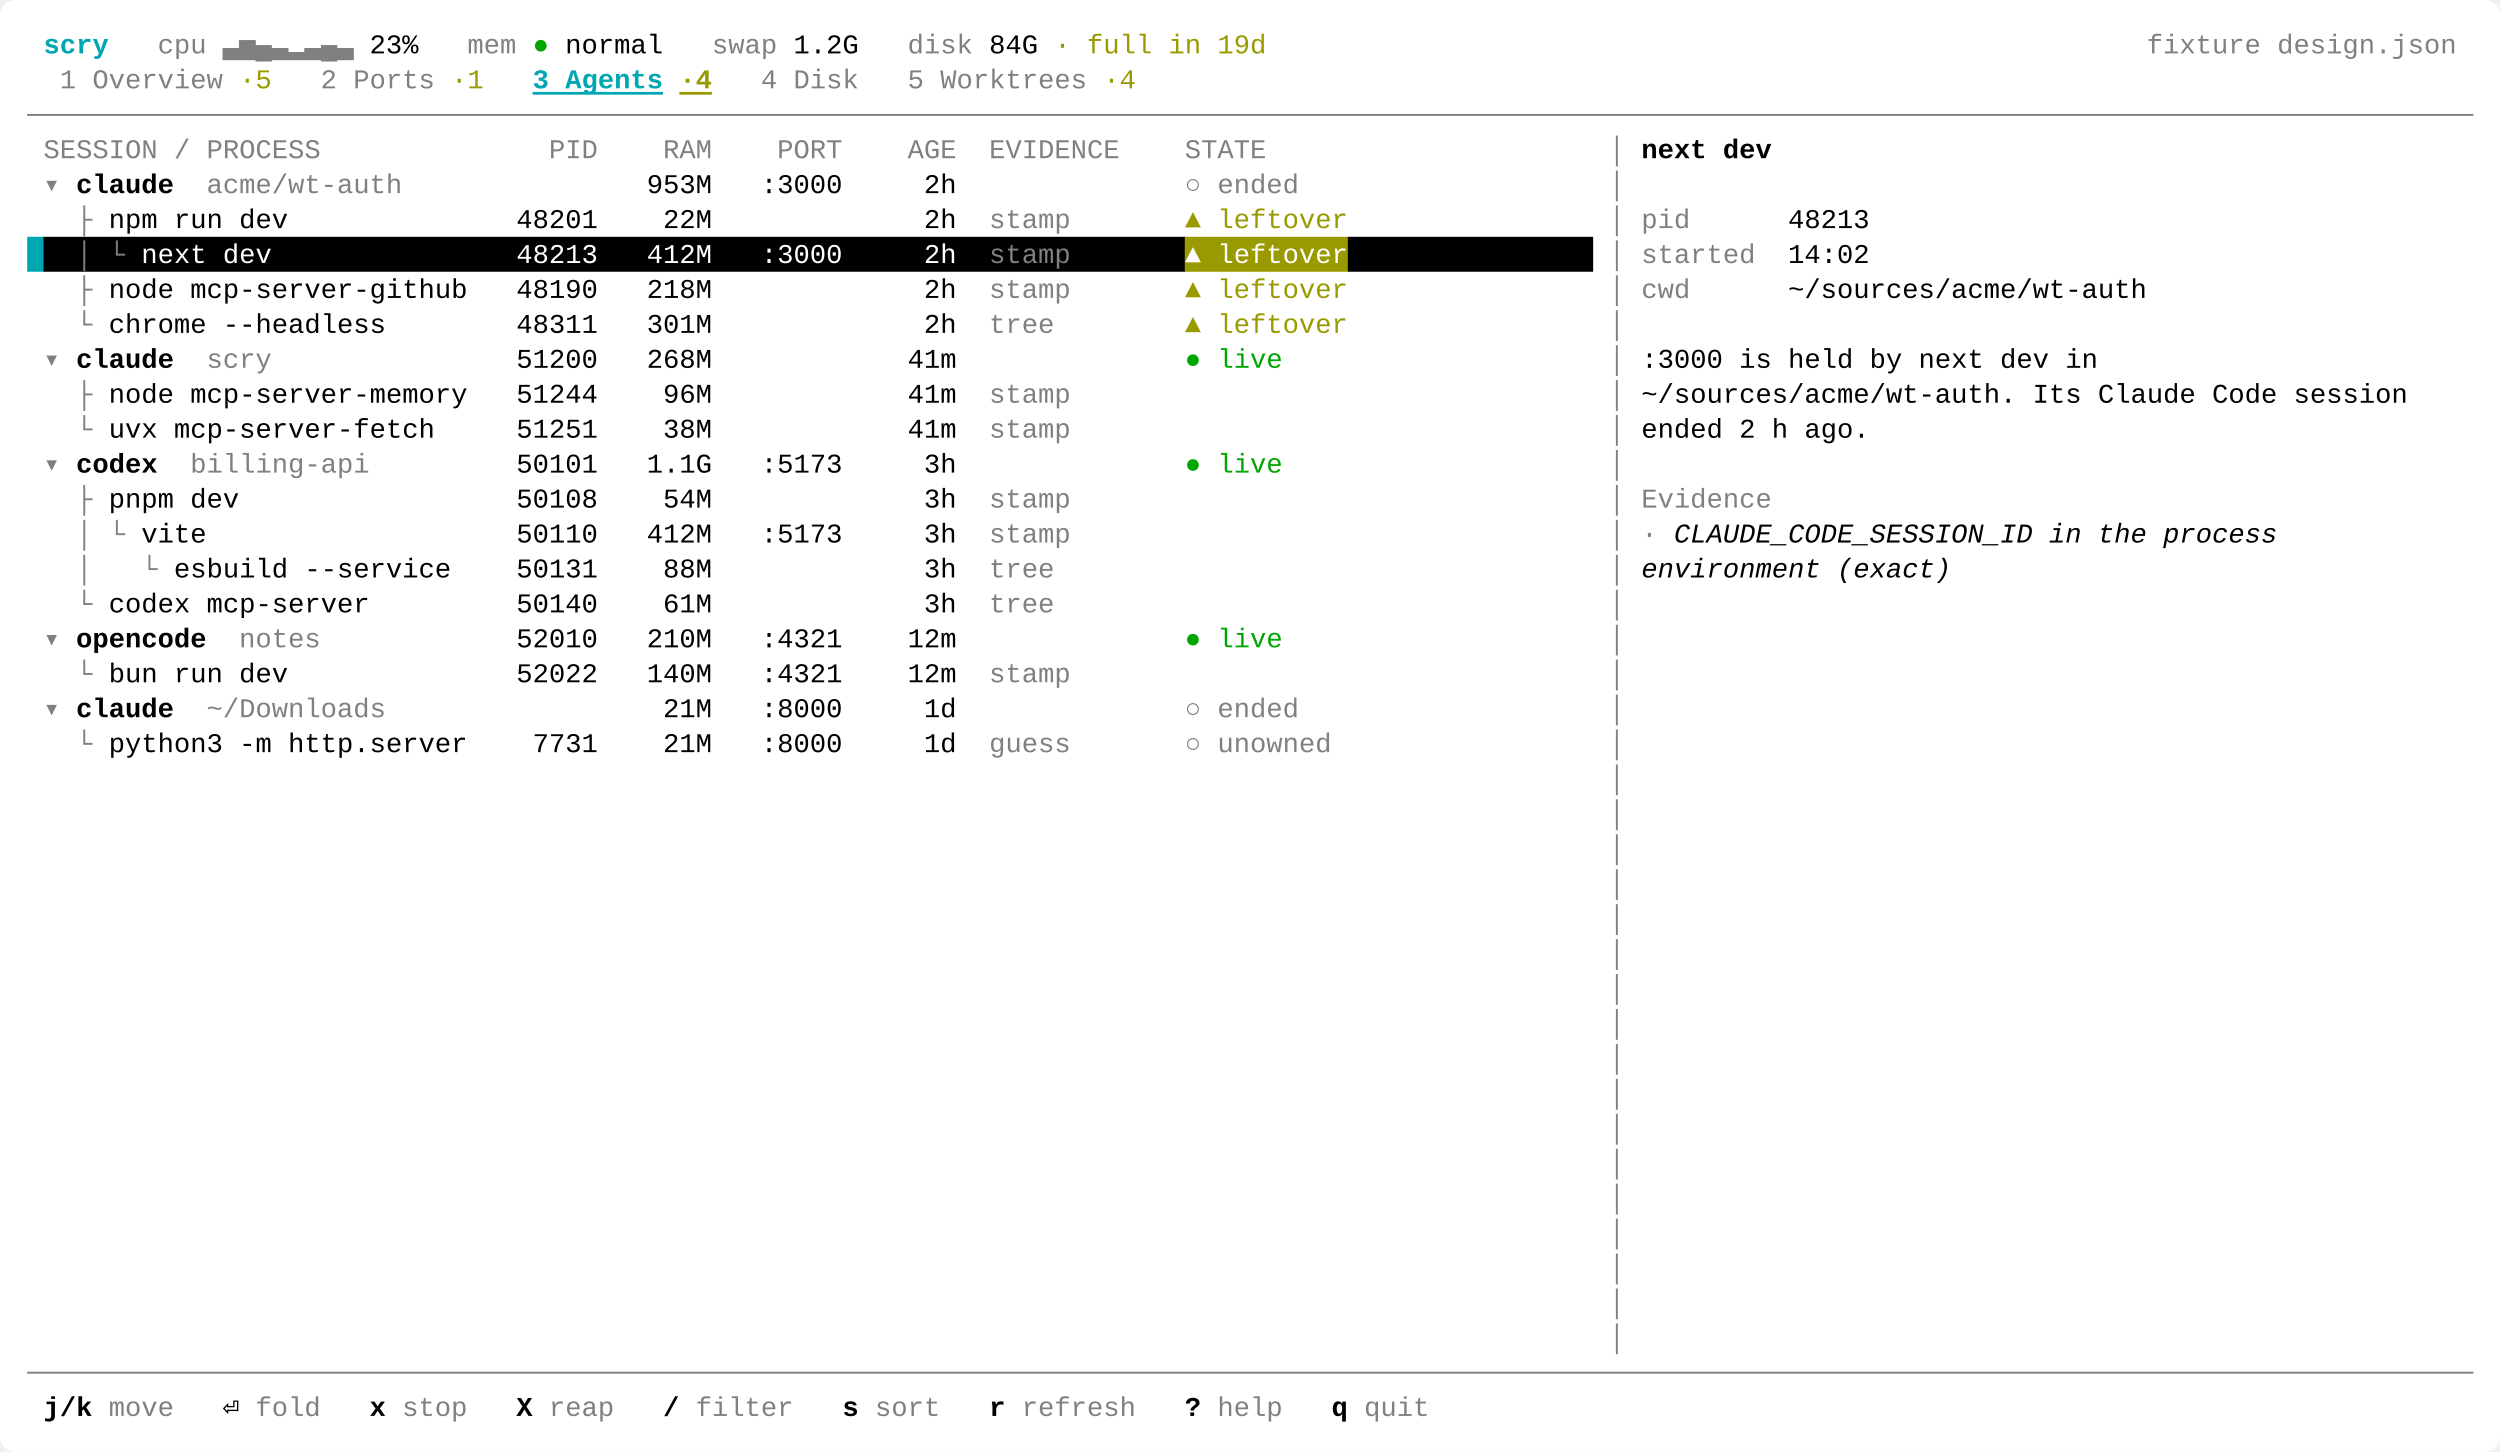
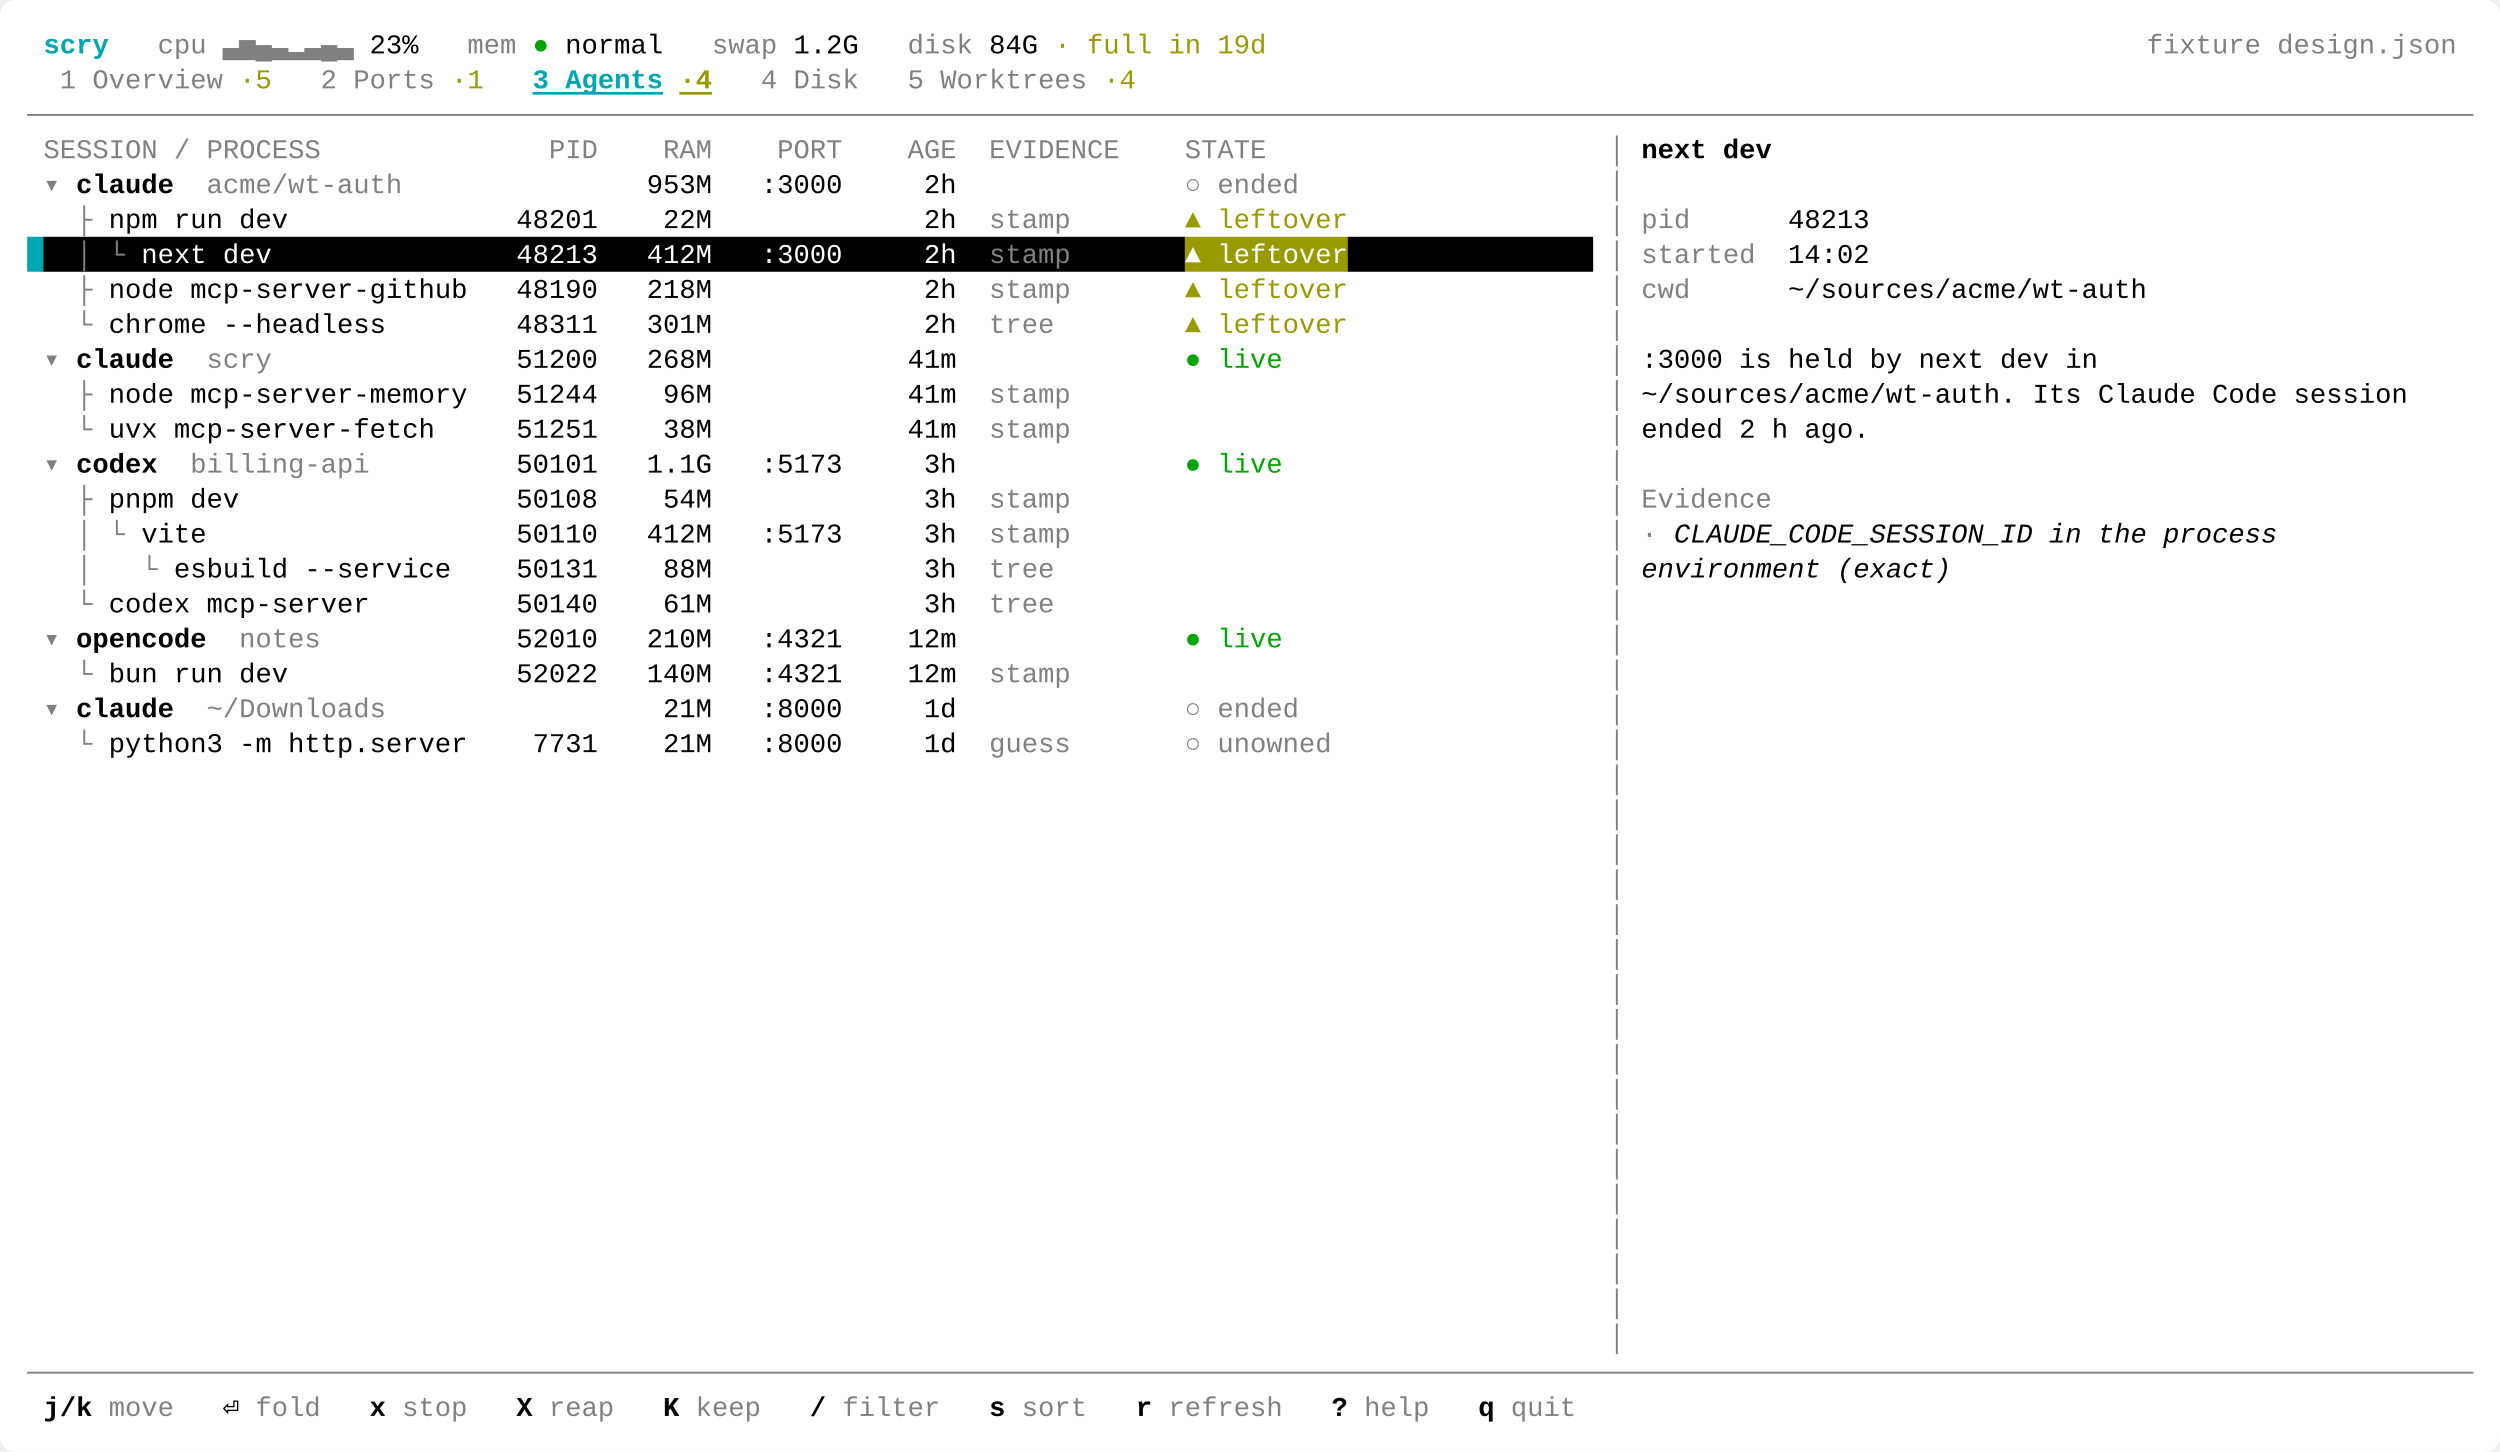
<svg xmlns="http://www.w3.org/2000/svg" width="1288" height="748" viewBox="0 0 1288 748">
  <style>text{font-family:ui-monospace,SFMono-Regular,"SF Mono",Menlo,Consolas,"Liberation Mono","DejaVu Sans Mono",monospace;font-size:14px;white-space:pre}</style>
  <rect width="1288" height="748" rx="8" fill="#ffffff" />
  <g transform="translate(14 14)">
    <text x="8.4" y="13.5" fill="#00a6b2" textLength="33.6" lengthAdjust="spacingAndGlyphs" xml:space="preserve" font-weight="700">scry</text>
    <text x="67.2" y="13.5" fill="#808080" textLength="100.8" lengthAdjust="spacingAndGlyphs" xml:space="preserve">cpu ▃▅▄▃▂▃▄▃</text>
    <text x="176.4" y="13.5" fill="#000000" textLength="25.2" lengthAdjust="spacingAndGlyphs" xml:space="preserve">23%</text>
    <text x="226.8" y="13.5" fill="#808080" textLength="25.2" lengthAdjust="spacingAndGlyphs" xml:space="preserve">mem</text>
    <text x="260.4" y="13.5" fill="#00a600" textLength="8.4" lengthAdjust="spacingAndGlyphs" xml:space="preserve">●</text>
    <text x="277.2" y="13.5" fill="#000000" textLength="50.4" lengthAdjust="spacingAndGlyphs" xml:space="preserve">normal</text>
    <text x="352.8" y="13.5" fill="#808080" textLength="33.6" lengthAdjust="spacingAndGlyphs" xml:space="preserve">swap</text>
    <text x="394.8" y="13.5" fill="#000000" textLength="33.6" lengthAdjust="spacingAndGlyphs" xml:space="preserve">1.2G</text>
    <text x="453.6" y="13.5" fill="#808080" textLength="33.6" lengthAdjust="spacingAndGlyphs" xml:space="preserve">disk</text>
    <text x="495.6" y="13.5" fill="#000000" textLength="25.2" lengthAdjust="spacingAndGlyphs" xml:space="preserve">84G</text>
    <text x="529.2" y="13.5" fill="#999900" textLength="109.2" lengthAdjust="spacingAndGlyphs" xml:space="preserve">· full in 19d</text>
    <text x="1092.0" y="13.5" fill="#808080" textLength="159.6" lengthAdjust="spacingAndGlyphs" xml:space="preserve">fixture design.json</text>
    <text x="16.8" y="31.5" fill="#808080" textLength="84.0" lengthAdjust="spacingAndGlyphs" xml:space="preserve">1 Overview</text>
    <text x="109.2" y="31.5" fill="#999900" textLength="16.8" lengthAdjust="spacingAndGlyphs" xml:space="preserve">·5</text>
    <text x="151.2" y="31.5" fill="#808080" textLength="58.8" lengthAdjust="spacingAndGlyphs" xml:space="preserve">2 Ports</text>
    <text x="218.4" y="31.5" fill="#999900" textLength="16.8" lengthAdjust="spacingAndGlyphs" xml:space="preserve">·1</text>
    <text x="260.4" y="31.5" fill="#00a6b2" textLength="67.2" lengthAdjust="spacingAndGlyphs" xml:space="preserve" font-weight="700" text-decoration="underline">3 Agents</text>
    <text x="336.0" y="31.5" fill="#999900" textLength="16.8" lengthAdjust="spacingAndGlyphs" xml:space="preserve" font-weight="700" text-decoration="underline">·4</text>
    <text x="378.0" y="31.5" fill="#808080" textLength="50.4" lengthAdjust="spacingAndGlyphs" xml:space="preserve">4 Disk</text>
    <text x="453.6" y="31.5" fill="#808080" textLength="92.4" lengthAdjust="spacingAndGlyphs" xml:space="preserve">5 Worktrees</text>
    <text x="554.4" y="31.5" fill="#999900" textLength="16.8" lengthAdjust="spacingAndGlyphs" xml:space="preserve">·4</text>
    <text x="0.0" y="49.5" fill="#808080" textLength="1260.0" lengthAdjust="spacingAndGlyphs" xml:space="preserve">──────────────────────────────────────────────────────────────────────────────────────────────────────────────────────────────────────────────────────</text>
    <text x="8.4" y="67.5" fill="#808080" textLength="142.8" lengthAdjust="spacingAndGlyphs" xml:space="preserve">SESSION / PROCESS</text>
    <text x="268.8" y="67.5" fill="#808080" textLength="25.2" lengthAdjust="spacingAndGlyphs" xml:space="preserve">PID</text>
    <text x="327.6" y="67.5" fill="#808080" textLength="25.2" lengthAdjust="spacingAndGlyphs" xml:space="preserve">RAM</text>
    <text x="386.4" y="67.5" fill="#808080" textLength="33.6" lengthAdjust="spacingAndGlyphs" xml:space="preserve">PORT</text>
    <text x="453.6" y="67.5" fill="#808080" textLength="25.2" lengthAdjust="spacingAndGlyphs" xml:space="preserve">AGE</text>
    <text x="495.6" y="67.5" fill="#808080" textLength="67.2" lengthAdjust="spacingAndGlyphs" xml:space="preserve">EVIDENCE</text>
    <text x="596.4" y="67.5" fill="#808080" textLength="42.0" lengthAdjust="spacingAndGlyphs" xml:space="preserve">STATE</text>
    <text x="814.8" y="67.5" fill="#808080" textLength="8.4" lengthAdjust="spacingAndGlyphs" xml:space="preserve">│</text>
    <text x="831.6" y="67.5" fill="#000000" textLength="67.2" lengthAdjust="spacingAndGlyphs" xml:space="preserve" font-weight="700">next dev</text>
    <text x="8.4" y="85.5" fill="#808080" textLength="8.4" lengthAdjust="spacingAndGlyphs" xml:space="preserve">▾</text>
    <text x="25.2" y="85.5" fill="#000000" textLength="50.4" lengthAdjust="spacingAndGlyphs" xml:space="preserve" font-weight="700">claude</text>
    <text x="92.4" y="85.5" fill="#808080" textLength="100.8" lengthAdjust="spacingAndGlyphs" xml:space="preserve">acme/wt-auth</text>
    <text x="319.2" y="85.5" fill="#000000" textLength="33.6" lengthAdjust="spacingAndGlyphs" xml:space="preserve">953M</text>
    <text x="378.0" y="85.5" fill="#000000" textLength="42.0" lengthAdjust="spacingAndGlyphs" xml:space="preserve">:3000</text>
    <text x="462.0" y="85.5" fill="#000000" textLength="16.8" lengthAdjust="spacingAndGlyphs" xml:space="preserve">2h</text>
    <text x="596.4" y="85.5" fill="#808080" textLength="58.8" lengthAdjust="spacingAndGlyphs" xml:space="preserve">○ ended</text>
    <text x="814.8" y="85.5" fill="#808080" textLength="8.4" lengthAdjust="spacingAndGlyphs" xml:space="preserve">│</text>
    <text x="25.2" y="103.5" fill="#808080" textLength="8.4" lengthAdjust="spacingAndGlyphs" xml:space="preserve">├</text>
    <text x="42.0" y="103.5" fill="#000000" textLength="92.4" lengthAdjust="spacingAndGlyphs" xml:space="preserve">npm run dev</text>
    <text x="252.0" y="103.5" fill="#000000" textLength="42.0" lengthAdjust="spacingAndGlyphs" xml:space="preserve">48201</text>
    <text x="327.6" y="103.5" fill="#000000" textLength="25.2" lengthAdjust="spacingAndGlyphs" xml:space="preserve">22M</text>
    <text x="462.0" y="103.5" fill="#000000" textLength="16.8" lengthAdjust="spacingAndGlyphs" xml:space="preserve">2h</text>
    <text x="495.6" y="103.5" fill="#808080" textLength="42.0" lengthAdjust="spacingAndGlyphs" xml:space="preserve">stamp</text>
    <text x="596.4" y="103.5" fill="#999900" textLength="84.0" lengthAdjust="spacingAndGlyphs" xml:space="preserve">▲ leftover</text>
    <text x="814.8" y="103.5" fill="#808080" textLength="8.4" lengthAdjust="spacingAndGlyphs" xml:space="preserve">│</text>
    <text x="831.6" y="103.5" fill="#808080" textLength="25.2" lengthAdjust="spacingAndGlyphs" xml:space="preserve">pid</text>
    <text x="907.2" y="103.5" fill="#000000" textLength="42.0" lengthAdjust="spacingAndGlyphs" xml:space="preserve">48213</text>
    <rect x="0.0" y="108" width="8.8" height="18" fill="#00a6b2" />
    <rect x="8.4" y="108" width="588.4" height="18" fill="#000000" />
    <rect x="596.4" y="108" width="84.4" height="18" fill="#999900" />
    <rect x="680.4" y="108" width="126.4" height="18" fill="#000000" />
    <text x="25.2" y="121.5" fill="#808080" textLength="25.2" lengthAdjust="spacingAndGlyphs" xml:space="preserve">│ └</text>
    <text x="58.8" y="121.5" fill="#ffffff" textLength="67.2" lengthAdjust="spacingAndGlyphs" xml:space="preserve">next dev</text>
    <text x="252.0" y="121.5" fill="#ffffff" textLength="42.0" lengthAdjust="spacingAndGlyphs" xml:space="preserve">48213</text>
    <text x="319.2" y="121.5" fill="#ffffff" textLength="33.6" lengthAdjust="spacingAndGlyphs" xml:space="preserve">412M</text>
    <text x="378.0" y="121.5" fill="#ffffff" textLength="42.0" lengthAdjust="spacingAndGlyphs" xml:space="preserve">:3000</text>
    <text x="462.0" y="121.5" fill="#ffffff" textLength="16.8" lengthAdjust="spacingAndGlyphs" xml:space="preserve">2h</text>
    <text x="495.6" y="121.5" fill="#808080" textLength="42.0" lengthAdjust="spacingAndGlyphs" xml:space="preserve">stamp</text>
    <text x="596.4" y="121.5" fill="#ffffff" textLength="84.0" lengthAdjust="spacingAndGlyphs" xml:space="preserve">▲ leftover</text>
    <text x="814.8" y="121.5" fill="#808080" textLength="8.4" lengthAdjust="spacingAndGlyphs" xml:space="preserve">│</text>
    <text x="831.6" y="121.5" fill="#808080" textLength="58.8" lengthAdjust="spacingAndGlyphs" xml:space="preserve">started</text>
    <text x="907.2" y="121.5" fill="#000000" textLength="42.0" lengthAdjust="spacingAndGlyphs" xml:space="preserve">14:02</text>
    <text x="25.2" y="139.5" fill="#808080" textLength="8.4" lengthAdjust="spacingAndGlyphs" xml:space="preserve">├</text>
    <text x="42.0" y="139.5" fill="#000000" textLength="184.8" lengthAdjust="spacingAndGlyphs" xml:space="preserve">node mcp-server-github</text>
    <text x="252.0" y="139.5" fill="#000000" textLength="42.0" lengthAdjust="spacingAndGlyphs" xml:space="preserve">48190</text>
    <text x="319.2" y="139.5" fill="#000000" textLength="33.6" lengthAdjust="spacingAndGlyphs" xml:space="preserve">218M</text>
    <text x="462.0" y="139.5" fill="#000000" textLength="16.8" lengthAdjust="spacingAndGlyphs" xml:space="preserve">2h</text>
    <text x="495.6" y="139.5" fill="#808080" textLength="42.0" lengthAdjust="spacingAndGlyphs" xml:space="preserve">stamp</text>
    <text x="596.4" y="139.5" fill="#999900" textLength="84.0" lengthAdjust="spacingAndGlyphs" xml:space="preserve">▲ leftover</text>
    <text x="814.8" y="139.5" fill="#808080" textLength="8.4" lengthAdjust="spacingAndGlyphs" xml:space="preserve">│</text>
    <text x="831.6" y="139.5" fill="#808080" textLength="25.2" lengthAdjust="spacingAndGlyphs" xml:space="preserve">cwd</text>
    <text x="907.2" y="139.5" fill="#000000" textLength="184.8" lengthAdjust="spacingAndGlyphs" xml:space="preserve">~/sources/acme/wt-auth</text>
    <text x="25.2" y="157.5" fill="#808080" textLength="8.4" lengthAdjust="spacingAndGlyphs" xml:space="preserve">└</text>
    <text x="42.0" y="157.5" fill="#000000" textLength="142.8" lengthAdjust="spacingAndGlyphs" xml:space="preserve">chrome --headless</text>
    <text x="252.0" y="157.5" fill="#000000" textLength="42.0" lengthAdjust="spacingAndGlyphs" xml:space="preserve">48311</text>
    <text x="319.2" y="157.5" fill="#000000" textLength="33.6" lengthAdjust="spacingAndGlyphs" xml:space="preserve">301M</text>
    <text x="462.0" y="157.5" fill="#000000" textLength="16.8" lengthAdjust="spacingAndGlyphs" xml:space="preserve">2h</text>
    <text x="495.6" y="157.5" fill="#808080" textLength="33.6" lengthAdjust="spacingAndGlyphs" xml:space="preserve">tree</text>
    <text x="596.4" y="157.5" fill="#999900" textLength="84.0" lengthAdjust="spacingAndGlyphs" xml:space="preserve">▲ leftover</text>
    <text x="814.8" y="157.5" fill="#808080" textLength="8.4" lengthAdjust="spacingAndGlyphs" xml:space="preserve">│</text>
    <text x="8.4" y="175.5" fill="#808080" textLength="8.4" lengthAdjust="spacingAndGlyphs" xml:space="preserve">▾</text>
    <text x="25.2" y="175.5" fill="#000000" textLength="50.4" lengthAdjust="spacingAndGlyphs" xml:space="preserve" font-weight="700">claude</text>
    <text x="92.4" y="175.5" fill="#808080" textLength="33.6" lengthAdjust="spacingAndGlyphs" xml:space="preserve">scry</text>
    <text x="252.0" y="175.5" fill="#000000" textLength="42.0" lengthAdjust="spacingAndGlyphs" xml:space="preserve">51200</text>
    <text x="319.2" y="175.5" fill="#000000" textLength="33.6" lengthAdjust="spacingAndGlyphs" xml:space="preserve">268M</text>
    <text x="453.6" y="175.5" fill="#000000" textLength="25.2" lengthAdjust="spacingAndGlyphs" xml:space="preserve">41m</text>
    <text x="596.4" y="175.5" fill="#00a600" textLength="50.4" lengthAdjust="spacingAndGlyphs" xml:space="preserve">● live</text>
    <text x="814.8" y="175.5" fill="#808080" textLength="8.4" lengthAdjust="spacingAndGlyphs" xml:space="preserve">│</text>
    <text x="831.6" y="175.5" fill="#000000" textLength="235.2" lengthAdjust="spacingAndGlyphs" xml:space="preserve">:3000 is held by next dev in</text>
    <text x="25.2" y="193.5" fill="#808080" textLength="8.4" lengthAdjust="spacingAndGlyphs" xml:space="preserve">├</text>
    <text x="42.0" y="193.5" fill="#000000" textLength="184.8" lengthAdjust="spacingAndGlyphs" xml:space="preserve">node mcp-server-memory</text>
    <text x="252.0" y="193.5" fill="#000000" textLength="42.0" lengthAdjust="spacingAndGlyphs" xml:space="preserve">51244</text>
    <text x="327.6" y="193.5" fill="#000000" textLength="25.2" lengthAdjust="spacingAndGlyphs" xml:space="preserve">96M</text>
    <text x="453.6" y="193.5" fill="#000000" textLength="25.2" lengthAdjust="spacingAndGlyphs" xml:space="preserve">41m</text>
    <text x="495.6" y="193.5" fill="#808080" textLength="42.0" lengthAdjust="spacingAndGlyphs" xml:space="preserve">stamp</text>
    <text x="814.8" y="193.5" fill="#808080" textLength="8.4" lengthAdjust="spacingAndGlyphs" xml:space="preserve">│</text>
    <text x="831.6" y="193.5" fill="#000000" textLength="394.8" lengthAdjust="spacingAndGlyphs" xml:space="preserve">~/sources/acme/wt-auth. Its Claude Code session</text>
    <text x="25.2" y="211.5" fill="#808080" textLength="8.4" lengthAdjust="spacingAndGlyphs" xml:space="preserve">└</text>
    <text x="42.0" y="211.5" fill="#000000" textLength="168.0" lengthAdjust="spacingAndGlyphs" xml:space="preserve">uvx mcp-server-fetch</text>
    <text x="252.0" y="211.5" fill="#000000" textLength="42.0" lengthAdjust="spacingAndGlyphs" xml:space="preserve">51251</text>
    <text x="327.6" y="211.5" fill="#000000" textLength="25.2" lengthAdjust="spacingAndGlyphs" xml:space="preserve">38M</text>
    <text x="453.6" y="211.5" fill="#000000" textLength="25.2" lengthAdjust="spacingAndGlyphs" xml:space="preserve">41m</text>
    <text x="495.6" y="211.5" fill="#808080" textLength="42.0" lengthAdjust="spacingAndGlyphs" xml:space="preserve">stamp</text>
    <text x="814.8" y="211.5" fill="#808080" textLength="8.4" lengthAdjust="spacingAndGlyphs" xml:space="preserve">│</text>
    <text x="831.6" y="211.5" fill="#000000" textLength="117.6" lengthAdjust="spacingAndGlyphs" xml:space="preserve">ended 2 h ago.</text>
    <text x="8.4" y="229.5" fill="#808080" textLength="8.4" lengthAdjust="spacingAndGlyphs" xml:space="preserve">▾</text>
    <text x="25.2" y="229.5" fill="#000000" textLength="42.0" lengthAdjust="spacingAndGlyphs" xml:space="preserve" font-weight="700">codex</text>
    <text x="84.0" y="229.5" fill="#808080" textLength="92.4" lengthAdjust="spacingAndGlyphs" xml:space="preserve">billing-api</text>
    <text x="252.0" y="229.5" fill="#000000" textLength="42.0" lengthAdjust="spacingAndGlyphs" xml:space="preserve">50101</text>
    <text x="319.2" y="229.5" fill="#000000" textLength="33.6" lengthAdjust="spacingAndGlyphs" xml:space="preserve">1.1G</text>
    <text x="378.0" y="229.5" fill="#000000" textLength="42.0" lengthAdjust="spacingAndGlyphs" xml:space="preserve">:5173</text>
    <text x="462.0" y="229.5" fill="#000000" textLength="16.8" lengthAdjust="spacingAndGlyphs" xml:space="preserve">3h</text>
    <text x="596.4" y="229.5" fill="#00a600" textLength="50.4" lengthAdjust="spacingAndGlyphs" xml:space="preserve">● live</text>
    <text x="814.8" y="229.5" fill="#808080" textLength="8.4" lengthAdjust="spacingAndGlyphs" xml:space="preserve">│</text>
    <text x="25.2" y="247.5" fill="#808080" textLength="8.4" lengthAdjust="spacingAndGlyphs" xml:space="preserve">├</text>
    <text x="42.0" y="247.5" fill="#000000" textLength="67.2" lengthAdjust="spacingAndGlyphs" xml:space="preserve">pnpm dev</text>
    <text x="252.0" y="247.5" fill="#000000" textLength="42.0" lengthAdjust="spacingAndGlyphs" xml:space="preserve">50108</text>
    <text x="327.6" y="247.5" fill="#000000" textLength="25.2" lengthAdjust="spacingAndGlyphs" xml:space="preserve">54M</text>
    <text x="462.0" y="247.5" fill="#000000" textLength="16.8" lengthAdjust="spacingAndGlyphs" xml:space="preserve">3h</text>
    <text x="495.6" y="247.5" fill="#808080" textLength="42.0" lengthAdjust="spacingAndGlyphs" xml:space="preserve">stamp</text>
    <text x="814.8" y="247.5" fill="#808080" textLength="8.4" lengthAdjust="spacingAndGlyphs" xml:space="preserve">│</text>
    <text x="831.6" y="247.5" fill="#808080" textLength="67.2" lengthAdjust="spacingAndGlyphs" xml:space="preserve">Evidence</text>
    <text x="25.2" y="265.5" fill="#808080" textLength="25.2" lengthAdjust="spacingAndGlyphs" xml:space="preserve">│ └</text>
    <text x="58.8" y="265.5" fill="#000000" textLength="33.6" lengthAdjust="spacingAndGlyphs" xml:space="preserve">vite</text>
    <text x="252.0" y="265.5" fill="#000000" textLength="42.0" lengthAdjust="spacingAndGlyphs" xml:space="preserve">50110</text>
    <text x="319.2" y="265.5" fill="#000000" textLength="33.6" lengthAdjust="spacingAndGlyphs" xml:space="preserve">412M</text>
    <text x="378.0" y="265.5" fill="#000000" textLength="42.0" lengthAdjust="spacingAndGlyphs" xml:space="preserve">:5173</text>
    <text x="462.0" y="265.5" fill="#000000" textLength="16.8" lengthAdjust="spacingAndGlyphs" xml:space="preserve">3h</text>
    <text x="495.6" y="265.5" fill="#808080" textLength="42.0" lengthAdjust="spacingAndGlyphs" xml:space="preserve">stamp</text>
    <text x="814.8" y="265.5" fill="#808080" textLength="8.4" lengthAdjust="spacingAndGlyphs" xml:space="preserve">│</text>
    <text x="831.6" y="265.5" fill="#808080" textLength="8.4" lengthAdjust="spacingAndGlyphs" xml:space="preserve">·</text>
    <text x="848.4" y="265.5" fill="#000000" textLength="310.8" lengthAdjust="spacingAndGlyphs" xml:space="preserve" font-style="italic">CLAUDE_CODE_SESSION_ID in the process</text>
    <text x="25.2" y="283.5" fill="#808080" textLength="8.4" lengthAdjust="spacingAndGlyphs" xml:space="preserve">│</text>
    <text x="58.8" y="283.5" fill="#808080" textLength="8.4" lengthAdjust="spacingAndGlyphs" xml:space="preserve">└</text>
    <text x="75.6" y="283.5" fill="#000000" textLength="142.8" lengthAdjust="spacingAndGlyphs" xml:space="preserve">esbuild --service</text>
    <text x="252.0" y="283.5" fill="#000000" textLength="42.0" lengthAdjust="spacingAndGlyphs" xml:space="preserve">50131</text>
    <text x="327.6" y="283.5" fill="#000000" textLength="25.2" lengthAdjust="spacingAndGlyphs" xml:space="preserve">88M</text>
    <text x="462.0" y="283.5" fill="#000000" textLength="16.8" lengthAdjust="spacingAndGlyphs" xml:space="preserve">3h</text>
    <text x="495.6" y="283.5" fill="#808080" textLength="33.6" lengthAdjust="spacingAndGlyphs" xml:space="preserve">tree</text>
    <text x="814.8" y="283.5" fill="#808080" textLength="8.4" lengthAdjust="spacingAndGlyphs" xml:space="preserve">│</text>
    <text x="831.6" y="283.5" fill="#000000" textLength="159.6" lengthAdjust="spacingAndGlyphs" xml:space="preserve" font-style="italic">environment (exact)</text>
    <text x="25.2" y="301.5" fill="#808080" textLength="8.4" lengthAdjust="spacingAndGlyphs" xml:space="preserve">└</text>
    <text x="42.0" y="301.5" fill="#000000" textLength="134.4" lengthAdjust="spacingAndGlyphs" xml:space="preserve">codex mcp-server</text>
    <text x="252.0" y="301.5" fill="#000000" textLength="42.0" lengthAdjust="spacingAndGlyphs" xml:space="preserve">50140</text>
    <text x="327.6" y="301.5" fill="#000000" textLength="25.2" lengthAdjust="spacingAndGlyphs" xml:space="preserve">61M</text>
    <text x="462.0" y="301.5" fill="#000000" textLength="16.8" lengthAdjust="spacingAndGlyphs" xml:space="preserve">3h</text>
    <text x="495.6" y="301.5" fill="#808080" textLength="33.6" lengthAdjust="spacingAndGlyphs" xml:space="preserve">tree</text>
    <text x="814.8" y="301.5" fill="#808080" textLength="8.4" lengthAdjust="spacingAndGlyphs" xml:space="preserve">│</text>
    <text x="8.4" y="319.5" fill="#808080" textLength="8.4" lengthAdjust="spacingAndGlyphs" xml:space="preserve">▾</text>
    <text x="25.2" y="319.5" fill="#000000" textLength="67.2" lengthAdjust="spacingAndGlyphs" xml:space="preserve" font-weight="700">opencode</text>
    <text x="109.2" y="319.5" fill="#808080" textLength="42.0" lengthAdjust="spacingAndGlyphs" xml:space="preserve">notes</text>
    <text x="252.0" y="319.5" fill="#000000" textLength="42.0" lengthAdjust="spacingAndGlyphs" xml:space="preserve">52010</text>
    <text x="319.2" y="319.5" fill="#000000" textLength="33.6" lengthAdjust="spacingAndGlyphs" xml:space="preserve">210M</text>
    <text x="378.0" y="319.5" fill="#000000" textLength="42.0" lengthAdjust="spacingAndGlyphs" xml:space="preserve">:4321</text>
    <text x="453.6" y="319.5" fill="#000000" textLength="25.2" lengthAdjust="spacingAndGlyphs" xml:space="preserve">12m</text>
    <text x="596.4" y="319.5" fill="#00a600" textLength="50.4" lengthAdjust="spacingAndGlyphs" xml:space="preserve">● live</text>
    <text x="814.8" y="319.5" fill="#808080" textLength="8.4" lengthAdjust="spacingAndGlyphs" xml:space="preserve">│</text>
    <text x="25.2" y="337.5" fill="#808080" textLength="8.4" lengthAdjust="spacingAndGlyphs" xml:space="preserve">└</text>
    <text x="42.0" y="337.5" fill="#000000" textLength="92.4" lengthAdjust="spacingAndGlyphs" xml:space="preserve">bun run dev</text>
    <text x="252.0" y="337.5" fill="#000000" textLength="42.0" lengthAdjust="spacingAndGlyphs" xml:space="preserve">52022</text>
    <text x="319.2" y="337.5" fill="#000000" textLength="33.6" lengthAdjust="spacingAndGlyphs" xml:space="preserve">140M</text>
    <text x="378.0" y="337.5" fill="#000000" textLength="42.0" lengthAdjust="spacingAndGlyphs" xml:space="preserve">:4321</text>
    <text x="453.6" y="337.5" fill="#000000" textLength="25.2" lengthAdjust="spacingAndGlyphs" xml:space="preserve">12m</text>
    <text x="495.6" y="337.5" fill="#808080" textLength="42.0" lengthAdjust="spacingAndGlyphs" xml:space="preserve">stamp</text>
    <text x="814.8" y="337.5" fill="#808080" textLength="8.4" lengthAdjust="spacingAndGlyphs" xml:space="preserve">│</text>
    <text x="8.4" y="355.5" fill="#808080" textLength="8.4" lengthAdjust="spacingAndGlyphs" xml:space="preserve">▾</text>
    <text x="25.2" y="355.5" fill="#000000" textLength="50.4" lengthAdjust="spacingAndGlyphs" xml:space="preserve" font-weight="700">claude</text>
    <text x="92.4" y="355.5" fill="#808080" textLength="92.4" lengthAdjust="spacingAndGlyphs" xml:space="preserve">~/Downloads</text>
    <text x="327.6" y="355.5" fill="#000000" textLength="25.2" lengthAdjust="spacingAndGlyphs" xml:space="preserve">21M</text>
    <text x="378.0" y="355.5" fill="#000000" textLength="42.0" lengthAdjust="spacingAndGlyphs" xml:space="preserve">:8000</text>
    <text x="462.0" y="355.5" fill="#000000" textLength="16.8" lengthAdjust="spacingAndGlyphs" xml:space="preserve">1d</text>
    <text x="596.4" y="355.5" fill="#808080" textLength="58.8" lengthAdjust="spacingAndGlyphs" xml:space="preserve">○ ended</text>
    <text x="814.8" y="355.5" fill="#808080" textLength="8.4" lengthAdjust="spacingAndGlyphs" xml:space="preserve">│</text>
    <text x="25.2" y="373.5" fill="#808080" textLength="8.4" lengthAdjust="spacingAndGlyphs" xml:space="preserve">└</text>
    <text x="42.0" y="373.5" fill="#000000" textLength="184.8" lengthAdjust="spacingAndGlyphs" xml:space="preserve">python3 -m http.server</text>
    <text x="260.4" y="373.5" fill="#000000" textLength="33.6" lengthAdjust="spacingAndGlyphs" xml:space="preserve">7731</text>
    <text x="327.6" y="373.5" fill="#000000" textLength="25.2" lengthAdjust="spacingAndGlyphs" xml:space="preserve">21M</text>
    <text x="378.0" y="373.5" fill="#000000" textLength="42.0" lengthAdjust="spacingAndGlyphs" xml:space="preserve">:8000</text>
    <text x="462.0" y="373.5" fill="#000000" textLength="16.8" lengthAdjust="spacingAndGlyphs" xml:space="preserve">1d</text>
    <text x="495.6" y="373.5" fill="#808080" textLength="42.0" lengthAdjust="spacingAndGlyphs" xml:space="preserve">guess</text>
    <text x="596.4" y="373.5" fill="#808080" textLength="75.6" lengthAdjust="spacingAndGlyphs" xml:space="preserve">○ unowned</text>
    <text x="814.8" y="373.5" fill="#808080" textLength="8.4" lengthAdjust="spacingAndGlyphs" xml:space="preserve">│</text>
    <text x="814.8" y="391.5" fill="#808080" textLength="8.4" lengthAdjust="spacingAndGlyphs" xml:space="preserve">│</text>
    <text x="814.8" y="409.5" fill="#808080" textLength="8.4" lengthAdjust="spacingAndGlyphs" xml:space="preserve">│</text>
    <text x="814.8" y="427.5" fill="#808080" textLength="8.4" lengthAdjust="spacingAndGlyphs" xml:space="preserve">│</text>
    <text x="814.8" y="445.5" fill="#808080" textLength="8.4" lengthAdjust="spacingAndGlyphs" xml:space="preserve">│</text>
    <text x="814.8" y="463.5" fill="#808080" textLength="8.4" lengthAdjust="spacingAndGlyphs" xml:space="preserve">│</text>
    <text x="814.8" y="481.5" fill="#808080" textLength="8.4" lengthAdjust="spacingAndGlyphs" xml:space="preserve">│</text>
    <text x="814.8" y="499.5" fill="#808080" textLength="8.4" lengthAdjust="spacingAndGlyphs" xml:space="preserve">│</text>
    <text x="814.8" y="517.5" fill="#808080" textLength="8.4" lengthAdjust="spacingAndGlyphs" xml:space="preserve">│</text>
    <text x="814.8" y="535.5" fill="#808080" textLength="8.4" lengthAdjust="spacingAndGlyphs" xml:space="preserve">│</text>
    <text x="814.8" y="553.5" fill="#808080" textLength="8.4" lengthAdjust="spacingAndGlyphs" xml:space="preserve">│</text>
    <text x="814.8" y="571.5" fill="#808080" textLength="8.4" lengthAdjust="spacingAndGlyphs" xml:space="preserve">│</text>
    <text x="814.8" y="589.5" fill="#808080" textLength="8.4" lengthAdjust="spacingAndGlyphs" xml:space="preserve">│</text>
    <text x="814.8" y="607.5" fill="#808080" textLength="8.4" lengthAdjust="spacingAndGlyphs" xml:space="preserve">│</text>
    <text x="814.8" y="625.5" fill="#808080" textLength="8.4" lengthAdjust="spacingAndGlyphs" xml:space="preserve">│</text>
    <text x="814.8" y="643.5" fill="#808080" textLength="8.4" lengthAdjust="spacingAndGlyphs" xml:space="preserve">│</text>
    <text x="814.8" y="661.5" fill="#808080" textLength="8.4" lengthAdjust="spacingAndGlyphs" xml:space="preserve">│</text>
    <text x="814.8" y="679.5" fill="#808080" textLength="8.4" lengthAdjust="spacingAndGlyphs" xml:space="preserve">│</text>
    <text x="0.0" y="697.5" fill="#808080" textLength="1260.0" lengthAdjust="spacingAndGlyphs" xml:space="preserve">──────────────────────────────────────────────────────────────────────────────────────────────────────────────────────────────────────────────────────</text>
    <text x="8.4" y="715.5" fill="#000000" textLength="25.2" lengthAdjust="spacingAndGlyphs" xml:space="preserve" font-weight="700">j/k</text>
    <text x="42.0" y="715.5" fill="#808080" textLength="33.6" lengthAdjust="spacingAndGlyphs" xml:space="preserve">move</text>
    <text x="100.8" y="715.5" fill="#000000" textLength="8.4" lengthAdjust="spacingAndGlyphs" xml:space="preserve" font-weight="700">⏎</text>
    <text x="117.6" y="715.5" fill="#808080" textLength="33.6" lengthAdjust="spacingAndGlyphs" xml:space="preserve">fold</text>
    <text x="176.4" y="715.5" fill="#000000" textLength="8.4" lengthAdjust="spacingAndGlyphs" xml:space="preserve" font-weight="700">x</text>
    <text x="193.2" y="715.5" fill="#808080" textLength="33.6" lengthAdjust="spacingAndGlyphs" xml:space="preserve">stop</text>
    <text x="252.0" y="715.5" fill="#000000" textLength="8.4" lengthAdjust="spacingAndGlyphs" xml:space="preserve" font-weight="700">X</text>
    <text x="268.8" y="715.5" fill="#808080" textLength="33.6" lengthAdjust="spacingAndGlyphs" xml:space="preserve">reap</text>
-     <text x="327.6" y="715.5" fill="#000000" textLength="8.4" lengthAdjust="spacingAndGlyphs" xml:space="preserve" font-weight="700">/</text>
-     <text x="344.4" y="715.5" fill="#808080" textLength="50.4" lengthAdjust="spacingAndGlyphs" xml:space="preserve">filter</text>
-     <text x="420.0" y="715.5" fill="#000000" textLength="8.4" lengthAdjust="spacingAndGlyphs" xml:space="preserve" font-weight="700">s</text>
-     <text x="436.8" y="715.5" fill="#808080" textLength="33.6" lengthAdjust="spacingAndGlyphs" xml:space="preserve">sort</text>
-     <text x="495.6" y="715.5" fill="#000000" textLength="8.4" lengthAdjust="spacingAndGlyphs" xml:space="preserve" font-weight="700">r</text>
-     <text x="512.4" y="715.5" fill="#808080" textLength="58.8" lengthAdjust="spacingAndGlyphs" xml:space="preserve">refresh</text>
-     <text x="596.4" y="715.5" fill="#000000" textLength="8.4" lengthAdjust="spacingAndGlyphs" xml:space="preserve" font-weight="700">?</text>
-     <text x="613.2" y="715.5" fill="#808080" textLength="33.6" lengthAdjust="spacingAndGlyphs" xml:space="preserve">help</text>
-     <text x="672.0" y="715.5" fill="#000000" textLength="8.4" lengthAdjust="spacingAndGlyphs" xml:space="preserve" font-weight="700">q</text>
-     <text x="688.8" y="715.5" fill="#808080" textLength="33.6" lengthAdjust="spacingAndGlyphs" xml:space="preserve">quit</text>
+     <text x="327.6" y="715.5" fill="#000000" textLength="8.4" lengthAdjust="spacingAndGlyphs" xml:space="preserve" font-weight="700">K</text>
+     <text x="344.4" y="715.5" fill="#808080" textLength="33.6" lengthAdjust="spacingAndGlyphs" xml:space="preserve">keep</text>
+     <text x="403.2" y="715.5" fill="#000000" textLength="8.4" lengthAdjust="spacingAndGlyphs" xml:space="preserve" font-weight="700">/</text>
+     <text x="420.0" y="715.5" fill="#808080" textLength="50.4" lengthAdjust="spacingAndGlyphs" xml:space="preserve">filter</text>
+     <text x="495.6" y="715.5" fill="#000000" textLength="8.4" lengthAdjust="spacingAndGlyphs" xml:space="preserve" font-weight="700">s</text>
+     <text x="512.4" y="715.5" fill="#808080" textLength="33.6" lengthAdjust="spacingAndGlyphs" xml:space="preserve">sort</text>
+     <text x="571.2" y="715.5" fill="#000000" textLength="8.4" lengthAdjust="spacingAndGlyphs" xml:space="preserve" font-weight="700">r</text>
+     <text x="588.0" y="715.5" fill="#808080" textLength="58.8" lengthAdjust="spacingAndGlyphs" xml:space="preserve">refresh</text>
+     <text x="672.0" y="715.5" fill="#000000" textLength="8.4" lengthAdjust="spacingAndGlyphs" xml:space="preserve" font-weight="700">?</text>
+     <text x="688.8" y="715.5" fill="#808080" textLength="33.6" lengthAdjust="spacingAndGlyphs" xml:space="preserve">help</text>
+     <text x="747.6" y="715.5" fill="#000000" textLength="8.4" lengthAdjust="spacingAndGlyphs" xml:space="preserve" font-weight="700">q</text>
+     <text x="764.4" y="715.5" fill="#808080" textLength="33.6" lengthAdjust="spacingAndGlyphs" xml:space="preserve">quit</text>
  </g>
</svg>
